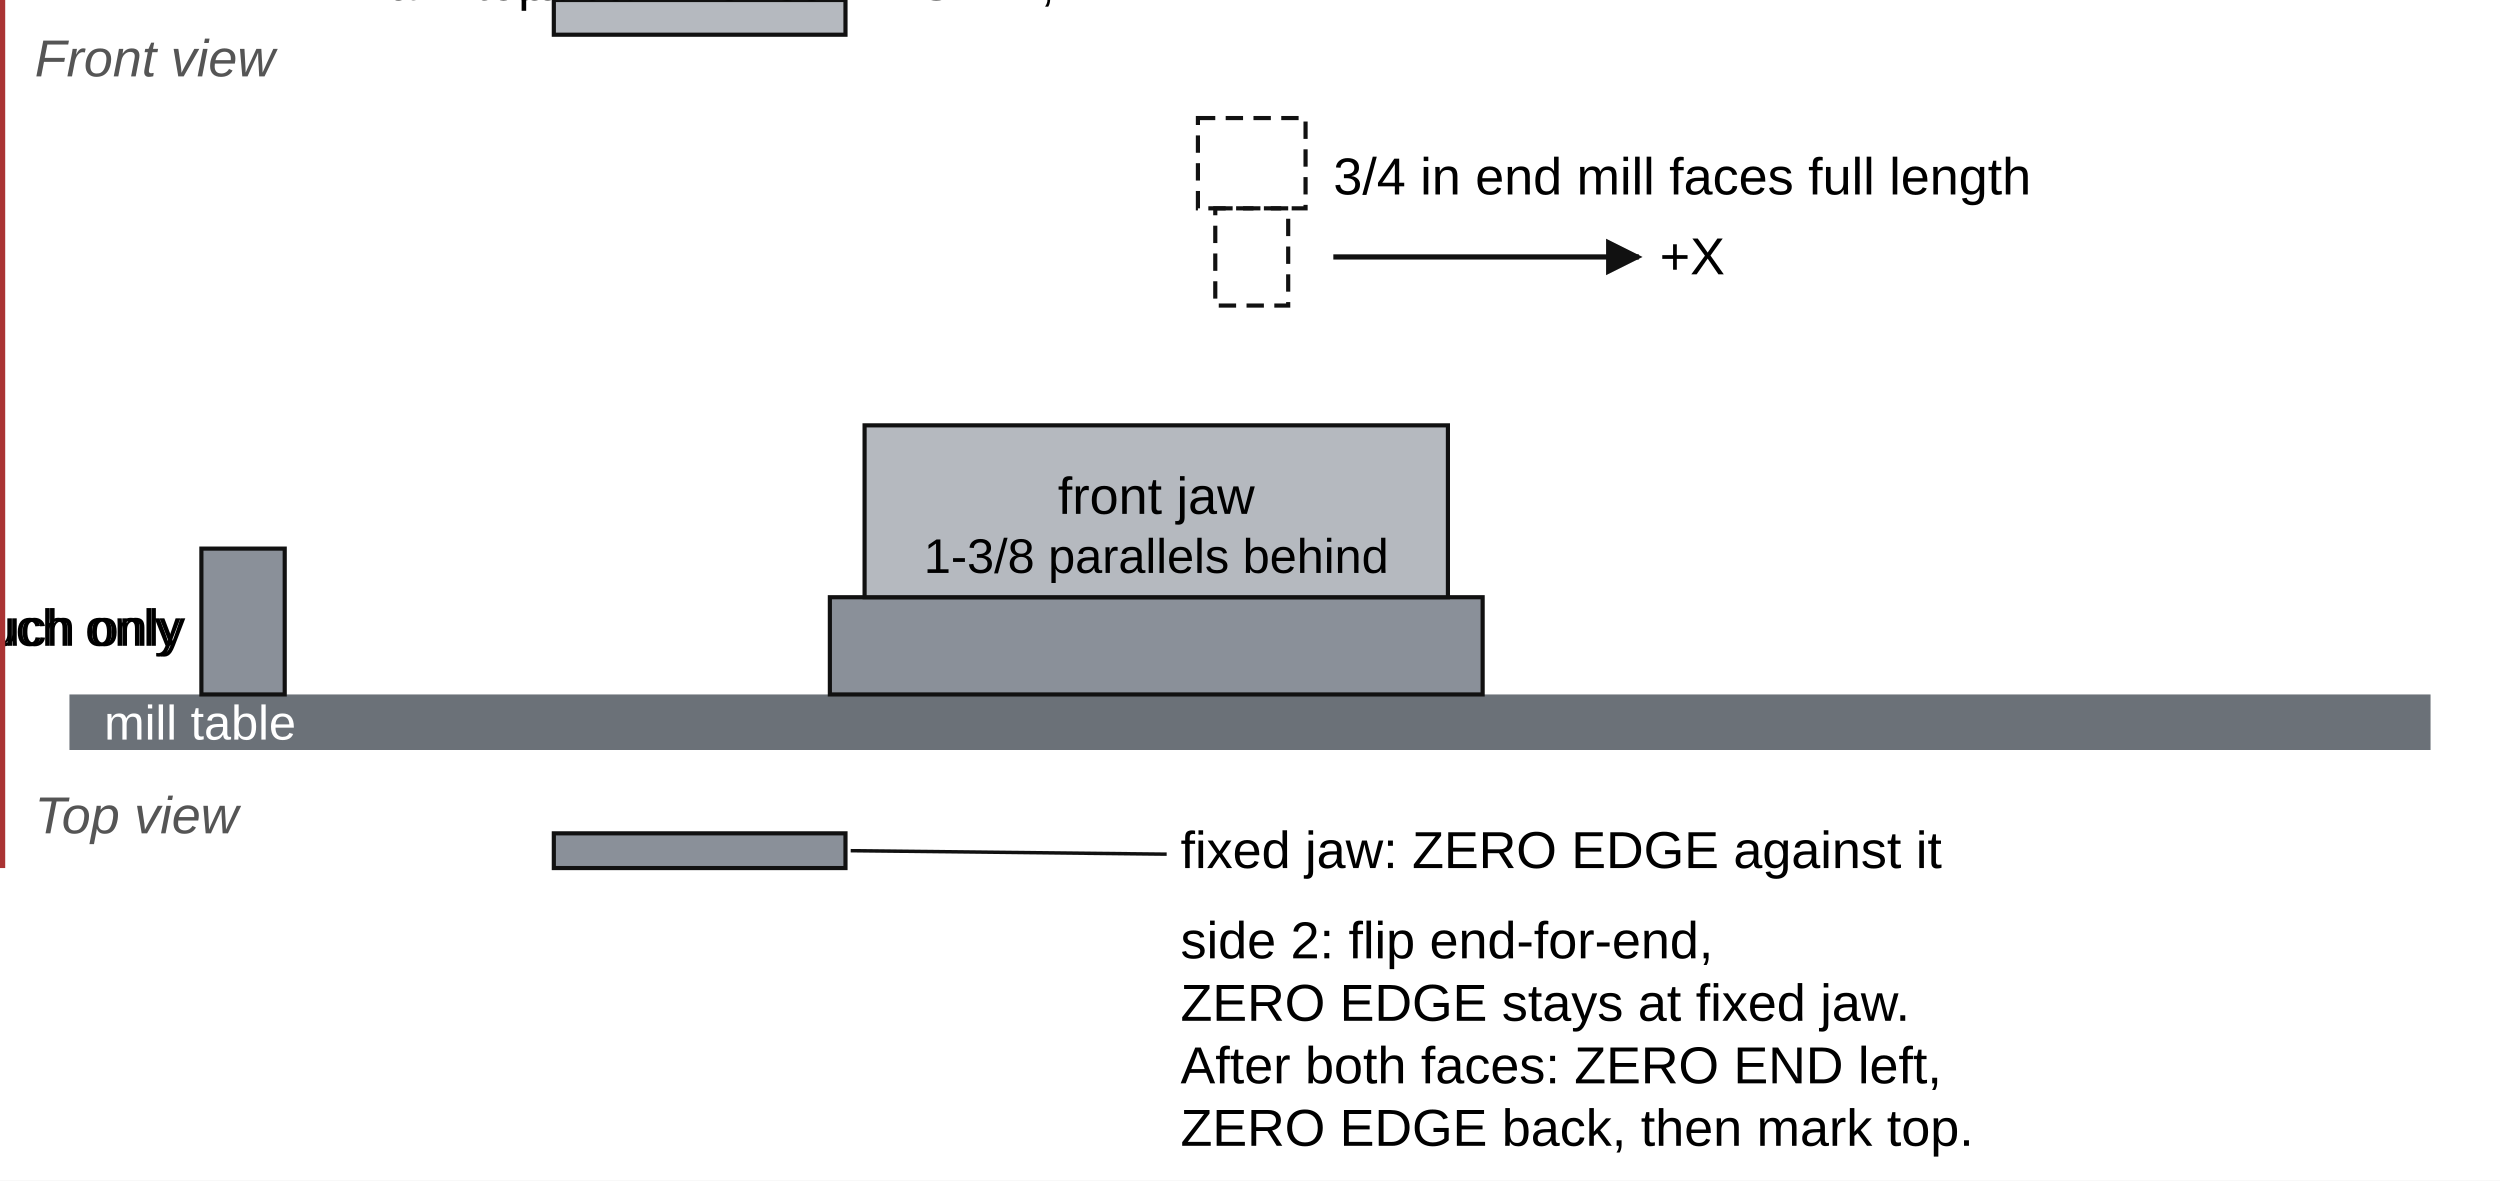
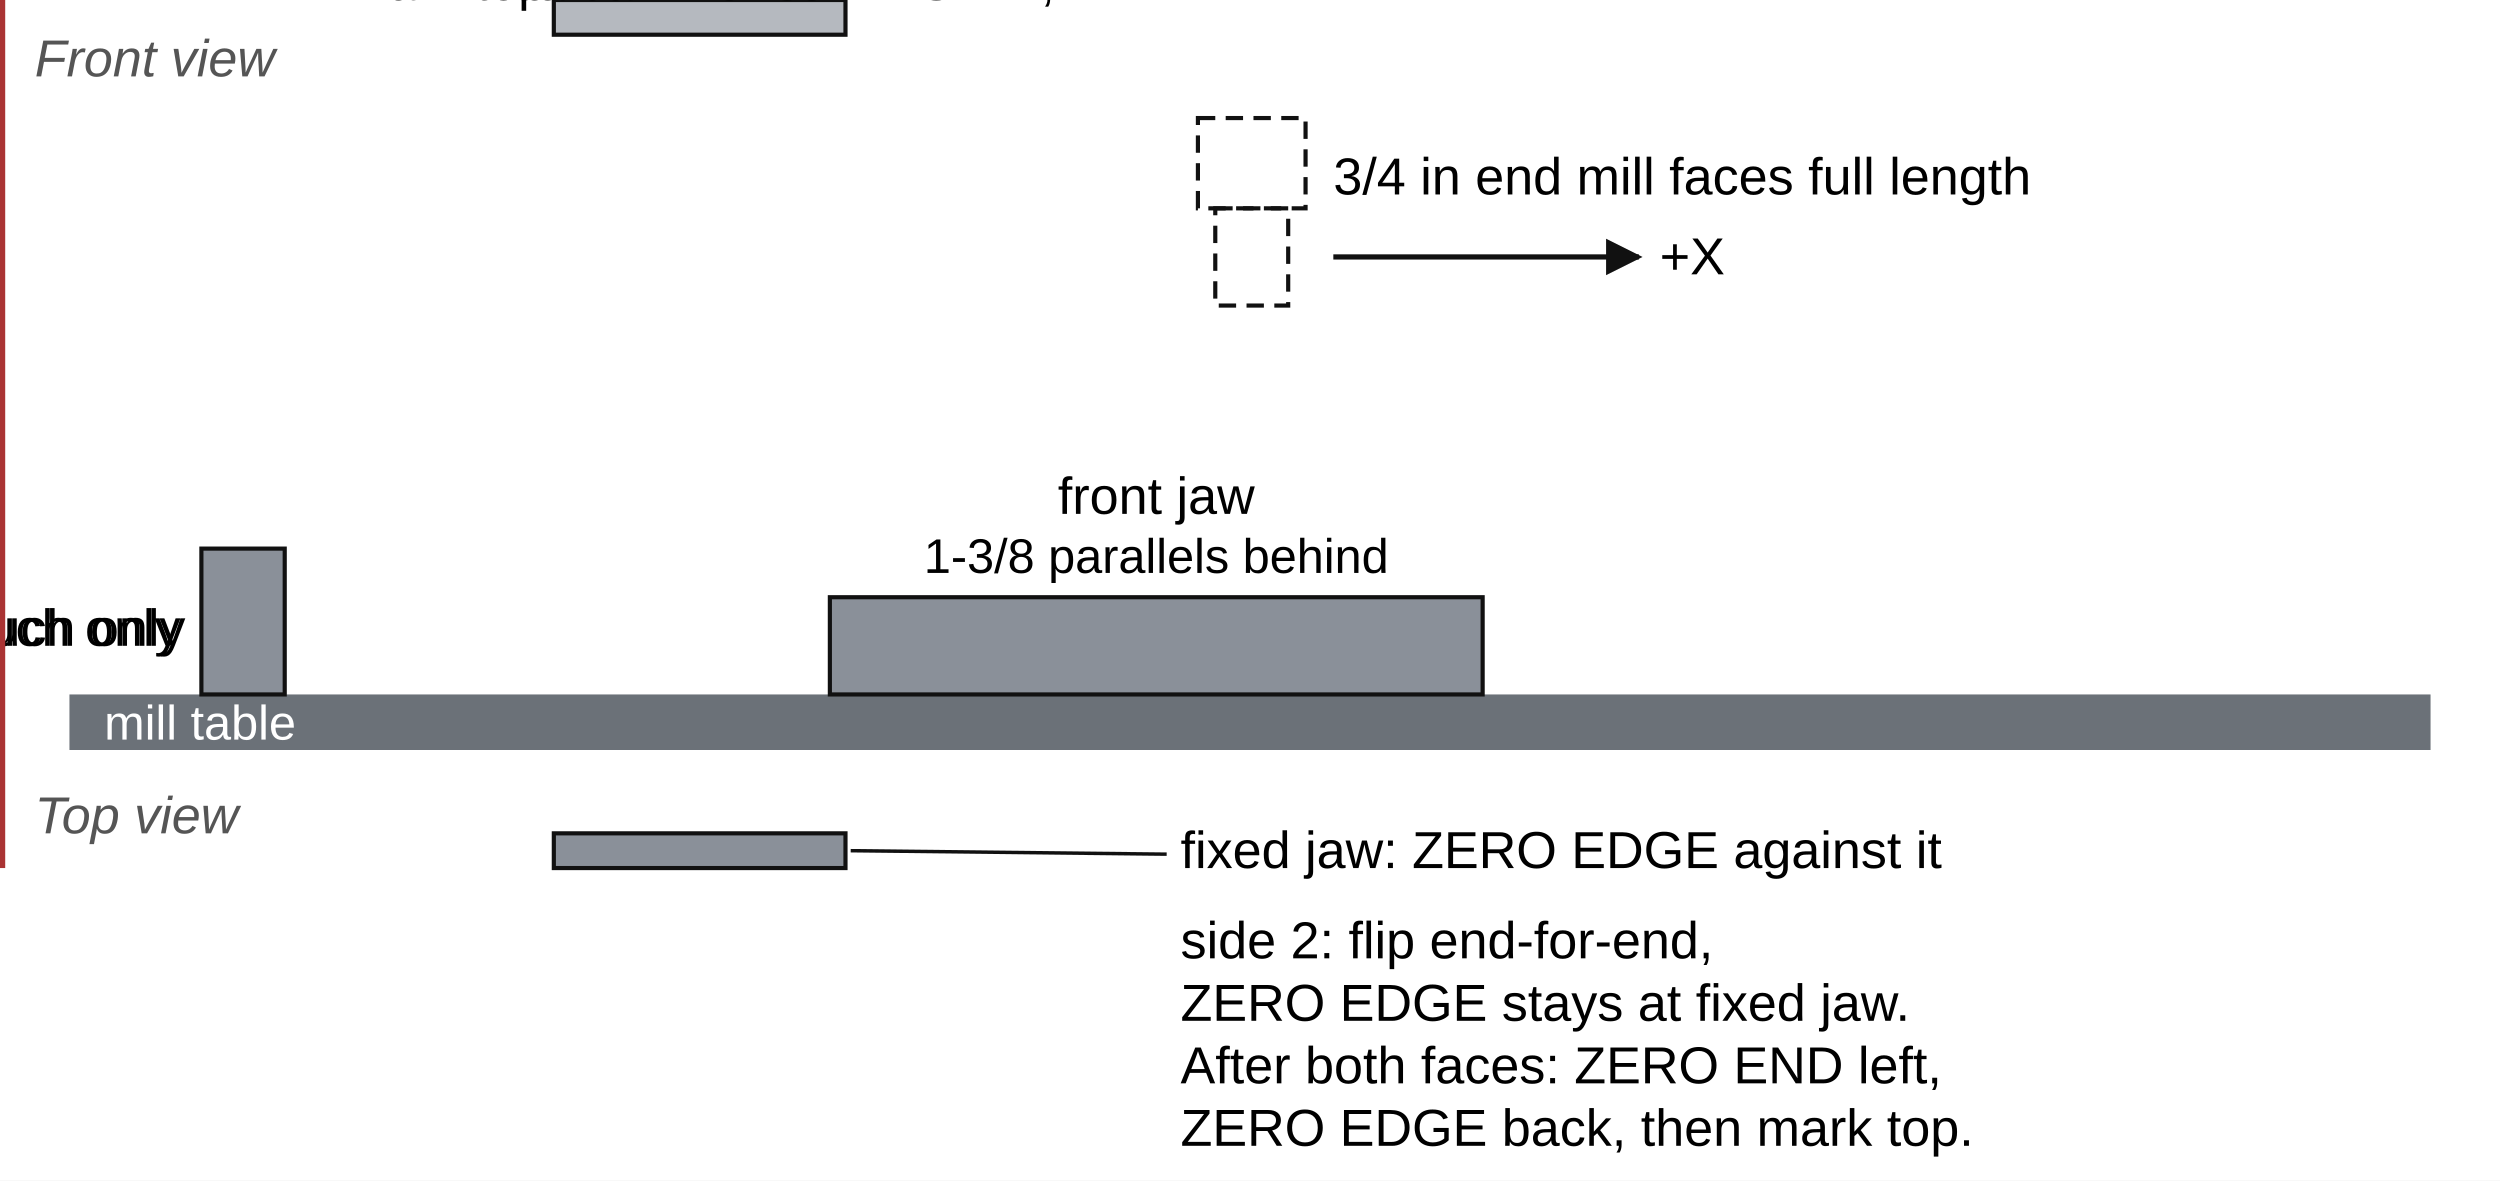
<svg xmlns="http://www.w3.org/2000/svg" data-cad-template="face" viewBox="0 0 720 340" width="720" height="340" font-family="Arial, Helvetica, sans-serif" font-size="15">
  <defs>
    <marker id="arr" viewBox="0 0 10 10" refX="9" refY="5" markerWidth="7" markerHeight="7" orient="auto-start-reverse">
      <path d="M0 0L10 5L0 10z" fill="#111" />
    </marker>
  </defs>
  <rect width="720" height="340" fill="#fff" />
  <text x="10" y="22" fill="#555" font-style="italic">Front view</text>
  <rect x="20" y="200" width="680" height="16" fill="#6b7178" />
  <text x="30" y="213" fill="#fff" font-size="14">mill table</text>
  <rect x="239" y="172" width="188" height="28" fill="#8a9099" stroke="#111" stroke-width="1.2" />
  <rect id="bar" x="{{view.fx0}}" y="120" width="{{view.flen}}" height="{{view.fthick}}" fill="#dfe6ee" stroke="#111" stroke-width="1.5" />
-   <rect x="249" y="122.5" width="168" height="49.5" fill="#b5b9bf" stroke="#111" stroke-width="1.2" />
+   <rect x="249" y="{{view.jaw_top}}" width="168" height="{{view.jaw_h}}" fill="#b5b9bf" stroke="#111" stroke-width="1.2" />
  <rect x="255" y="{{view.fbottom}}" width="156" height="{{view.parallel_h}}" fill="none" stroke="#333" stroke-width="1.2" stroke-dasharray="4 3" />
  <text x="333" y="148" text-anchor="middle">front jaw</text>
  <text x="333" y="165" text-anchor="middle" font-size="14">1-3/8 parallels behind</text>
  <g transform="translate({{view.fx0}} 0)">
    <g fill="#8a9099" stroke="#111" stroke-width="1.2">
      <rect x="67" y="{{view.fbottom}}" width="6" height="{{view.jack_shaft_h}}" />
      <rect x="58" y="158" width="24" height="42" />
    </g>
    <text x="52" y="186" text-anchor="end">jack: touch only</text>
  </g>
  <g transform="translate({{view.fx1}} 0)">
    <g fill="#8a9099" stroke="#111" stroke-width="1.2">
      <rect x="-73" y="{{view.fbottom}}" width="6" height="{{view.jack_shaft_h}}" />
      <rect x="-82" y="158" width="24" height="42" />
    </g>
    <text x="-50" y="186">jack: touch only</text>
  </g>
  <rect x="345" y="34" width="31" height="26" fill="none" stroke="#111" stroke-width="1.2" stroke-dasharray="5 3" />
  <rect x="350" y="60" width="21" height="28" fill="none" stroke="#111" stroke-width="1.2" stroke-dasharray="5 3" />
  <text x="384" y="56">3/4 in end mill faces full length</text>
  <line x1="384" y1="74" x2="472" y2="74" stroke="#111" stroke-width="1.5" marker-end="url(#arr)" />
  <text x="478" y="79">+X</text>
  <text x="10" y="240" fill="#555" font-style="italic">Top view</text>
  <rect x="159.5" y="240" width="84" height="10" fill="#8a9099" stroke="#111" stroke-width="1.2" />
  <rect x="{{view.tx0}}" y="250" width="{{view.tlen}}" height="{{view.twidth}}" fill="#dfe6ee" stroke="#111" stroke-width="1.5" />
  <line x1="{{view.tx0}}" y1="251" x2="{{view.tx1}}" y2="251" stroke="#a33" stroke-width="3" />
  <line x1="{{view.zero_end_x}}" y1="250" x2="{{view.zero_end_x}}" y2="{{view.tbottom}}" stroke="#a33" stroke-width="3" />
  <rect x="159.5" y="{{view.tbottom}}" width="84" height="10" fill="#b5b9bf" stroke="#111" stroke-width="1.2" />
  <text x="201.5" y="{{view.mark1_y}}" text-anchor="middle">mark top: bar 1 C'BORE SIDE,</text>
  <text x="201.5" y="{{view.mark2_y}}" text-anchor="middle">bar 2 RAIL SIDE</text>
  <text x="{{view.zero_end_label_x}}" y="{{view.zero_end_y}}" text-anchor="end" font-size="13">ZERO END</text>
  <text x="340" y="250">fixed jaw: ZERO EDGE against it</text>
  <line x1="336" y1="246" x2="245" y2="245" stroke="#111" stroke-width="1" />
  <text x="340" y="276">side 2: flip end-for-end,</text>
  <text x="340" y="294">ZERO EDGE stays at fixed jaw.</text>
  <text x="340" y="312">After both faces: ZERO END left,</text>
  <text x="340" y="330">ZERO EDGE back, then mark top.</text>
</svg>
